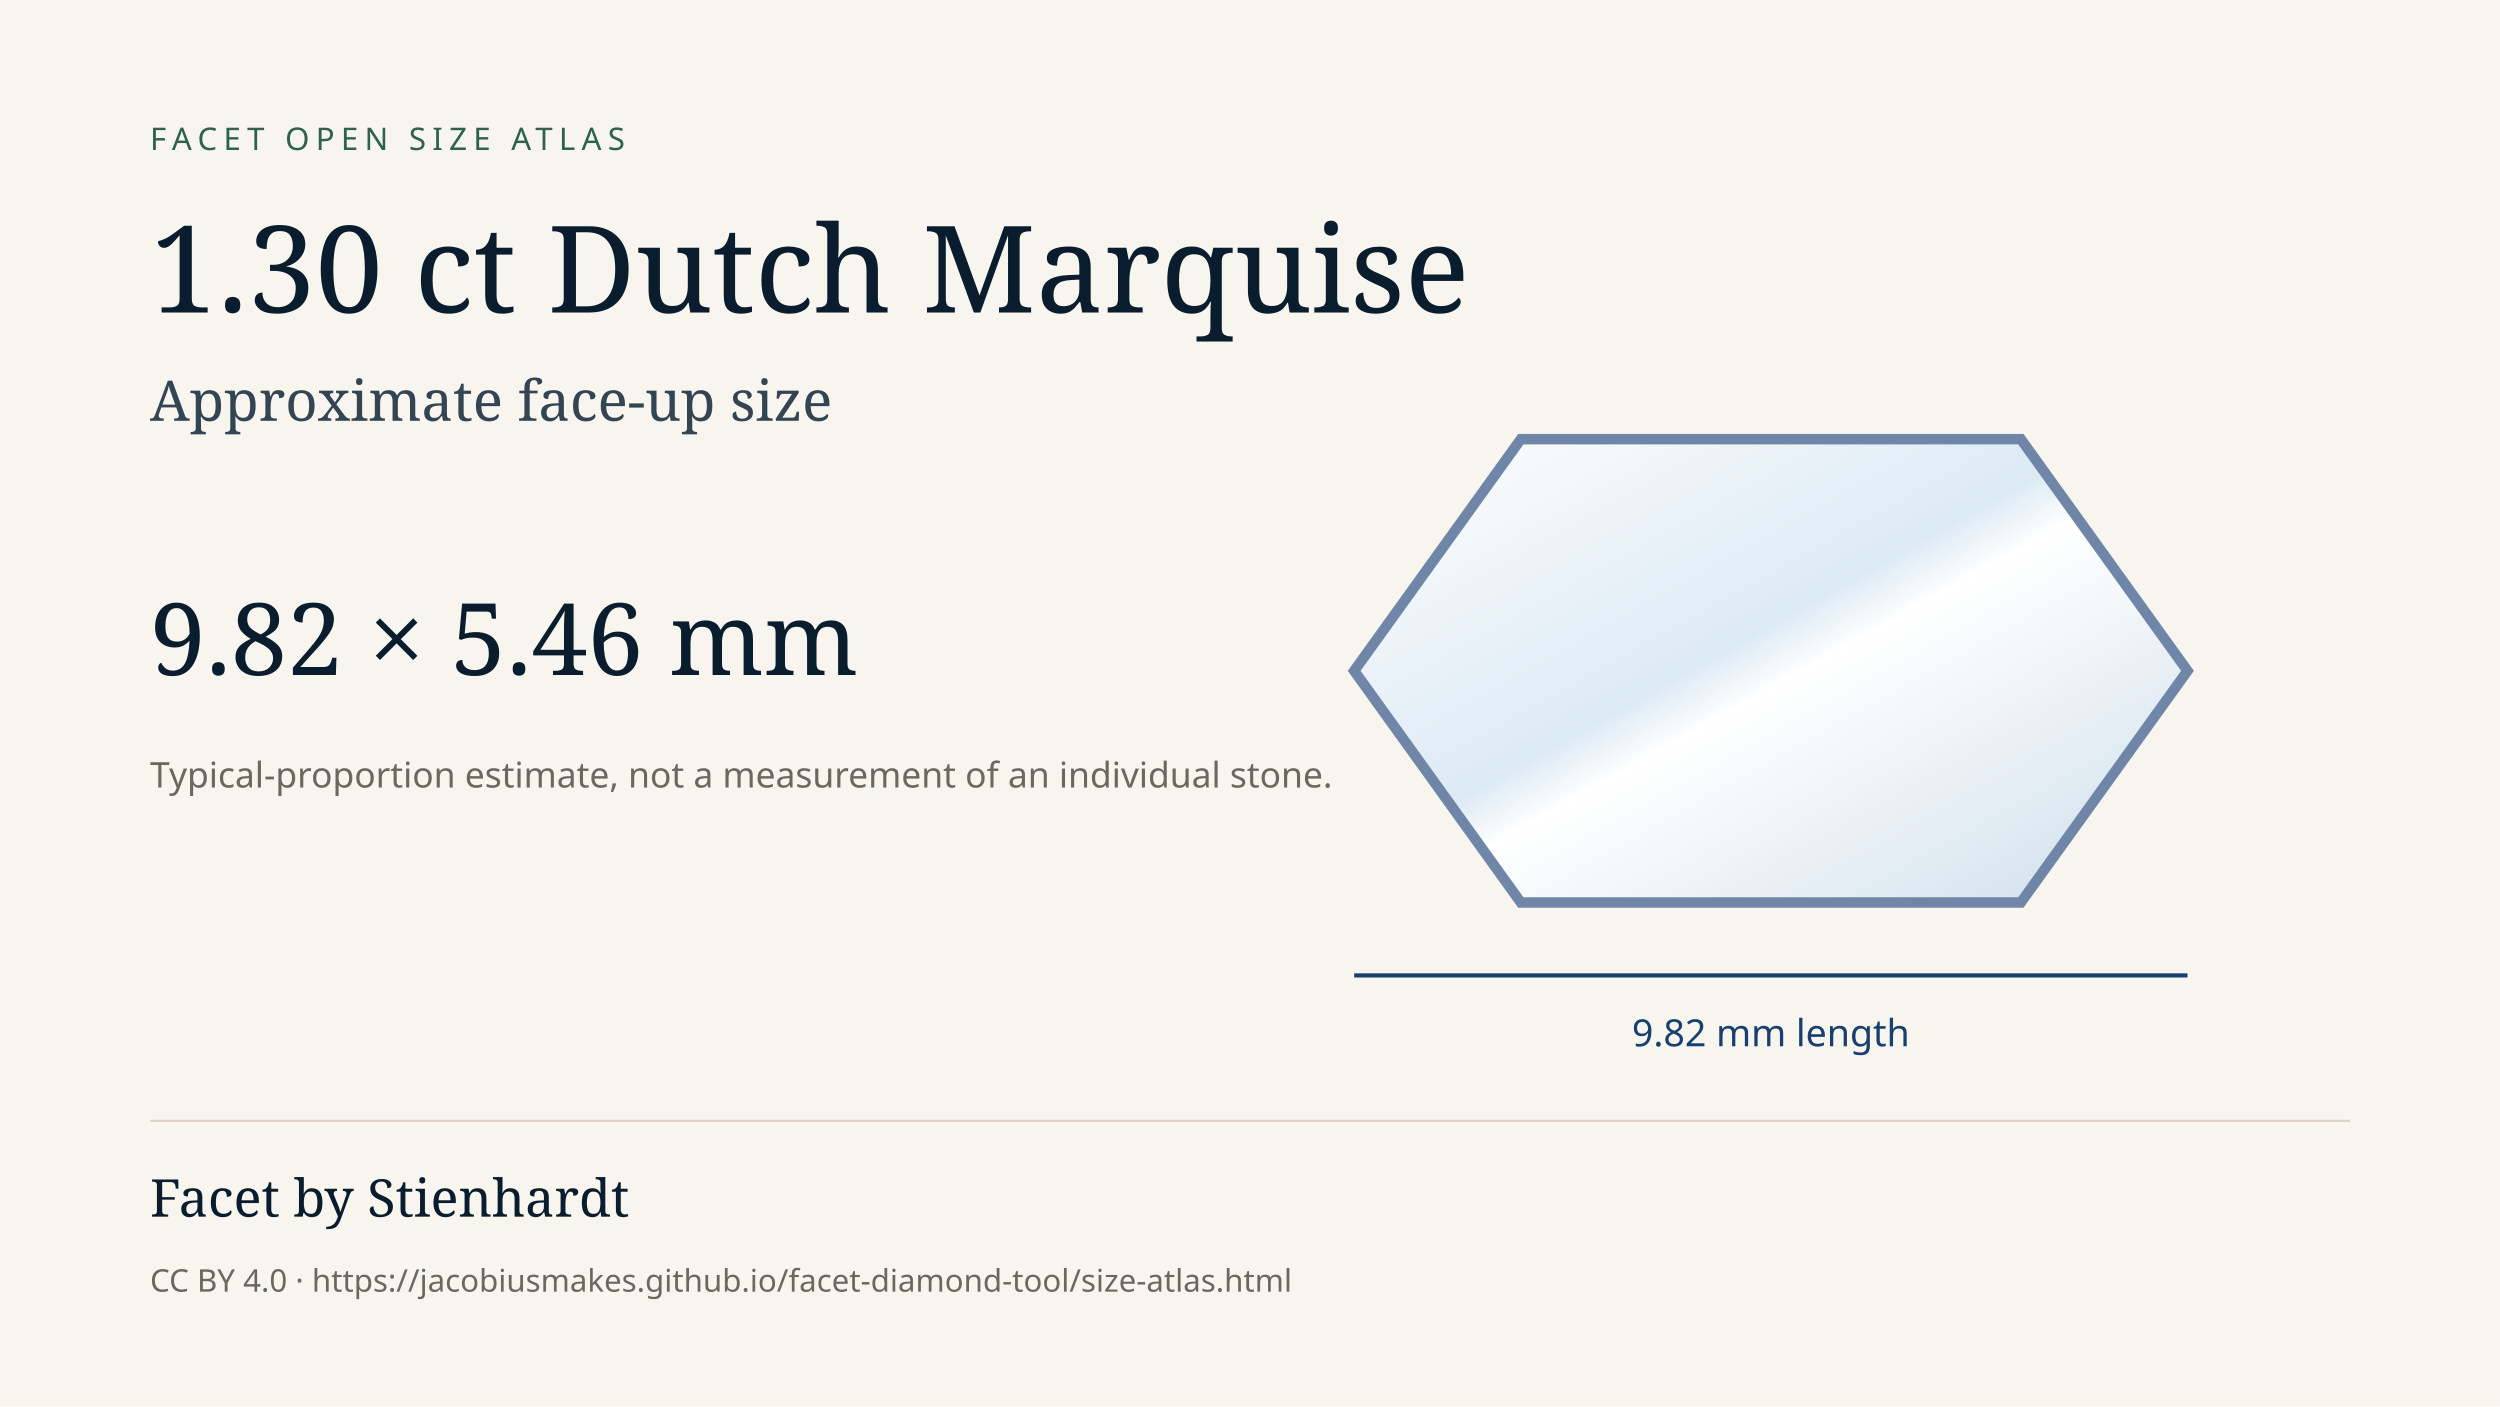
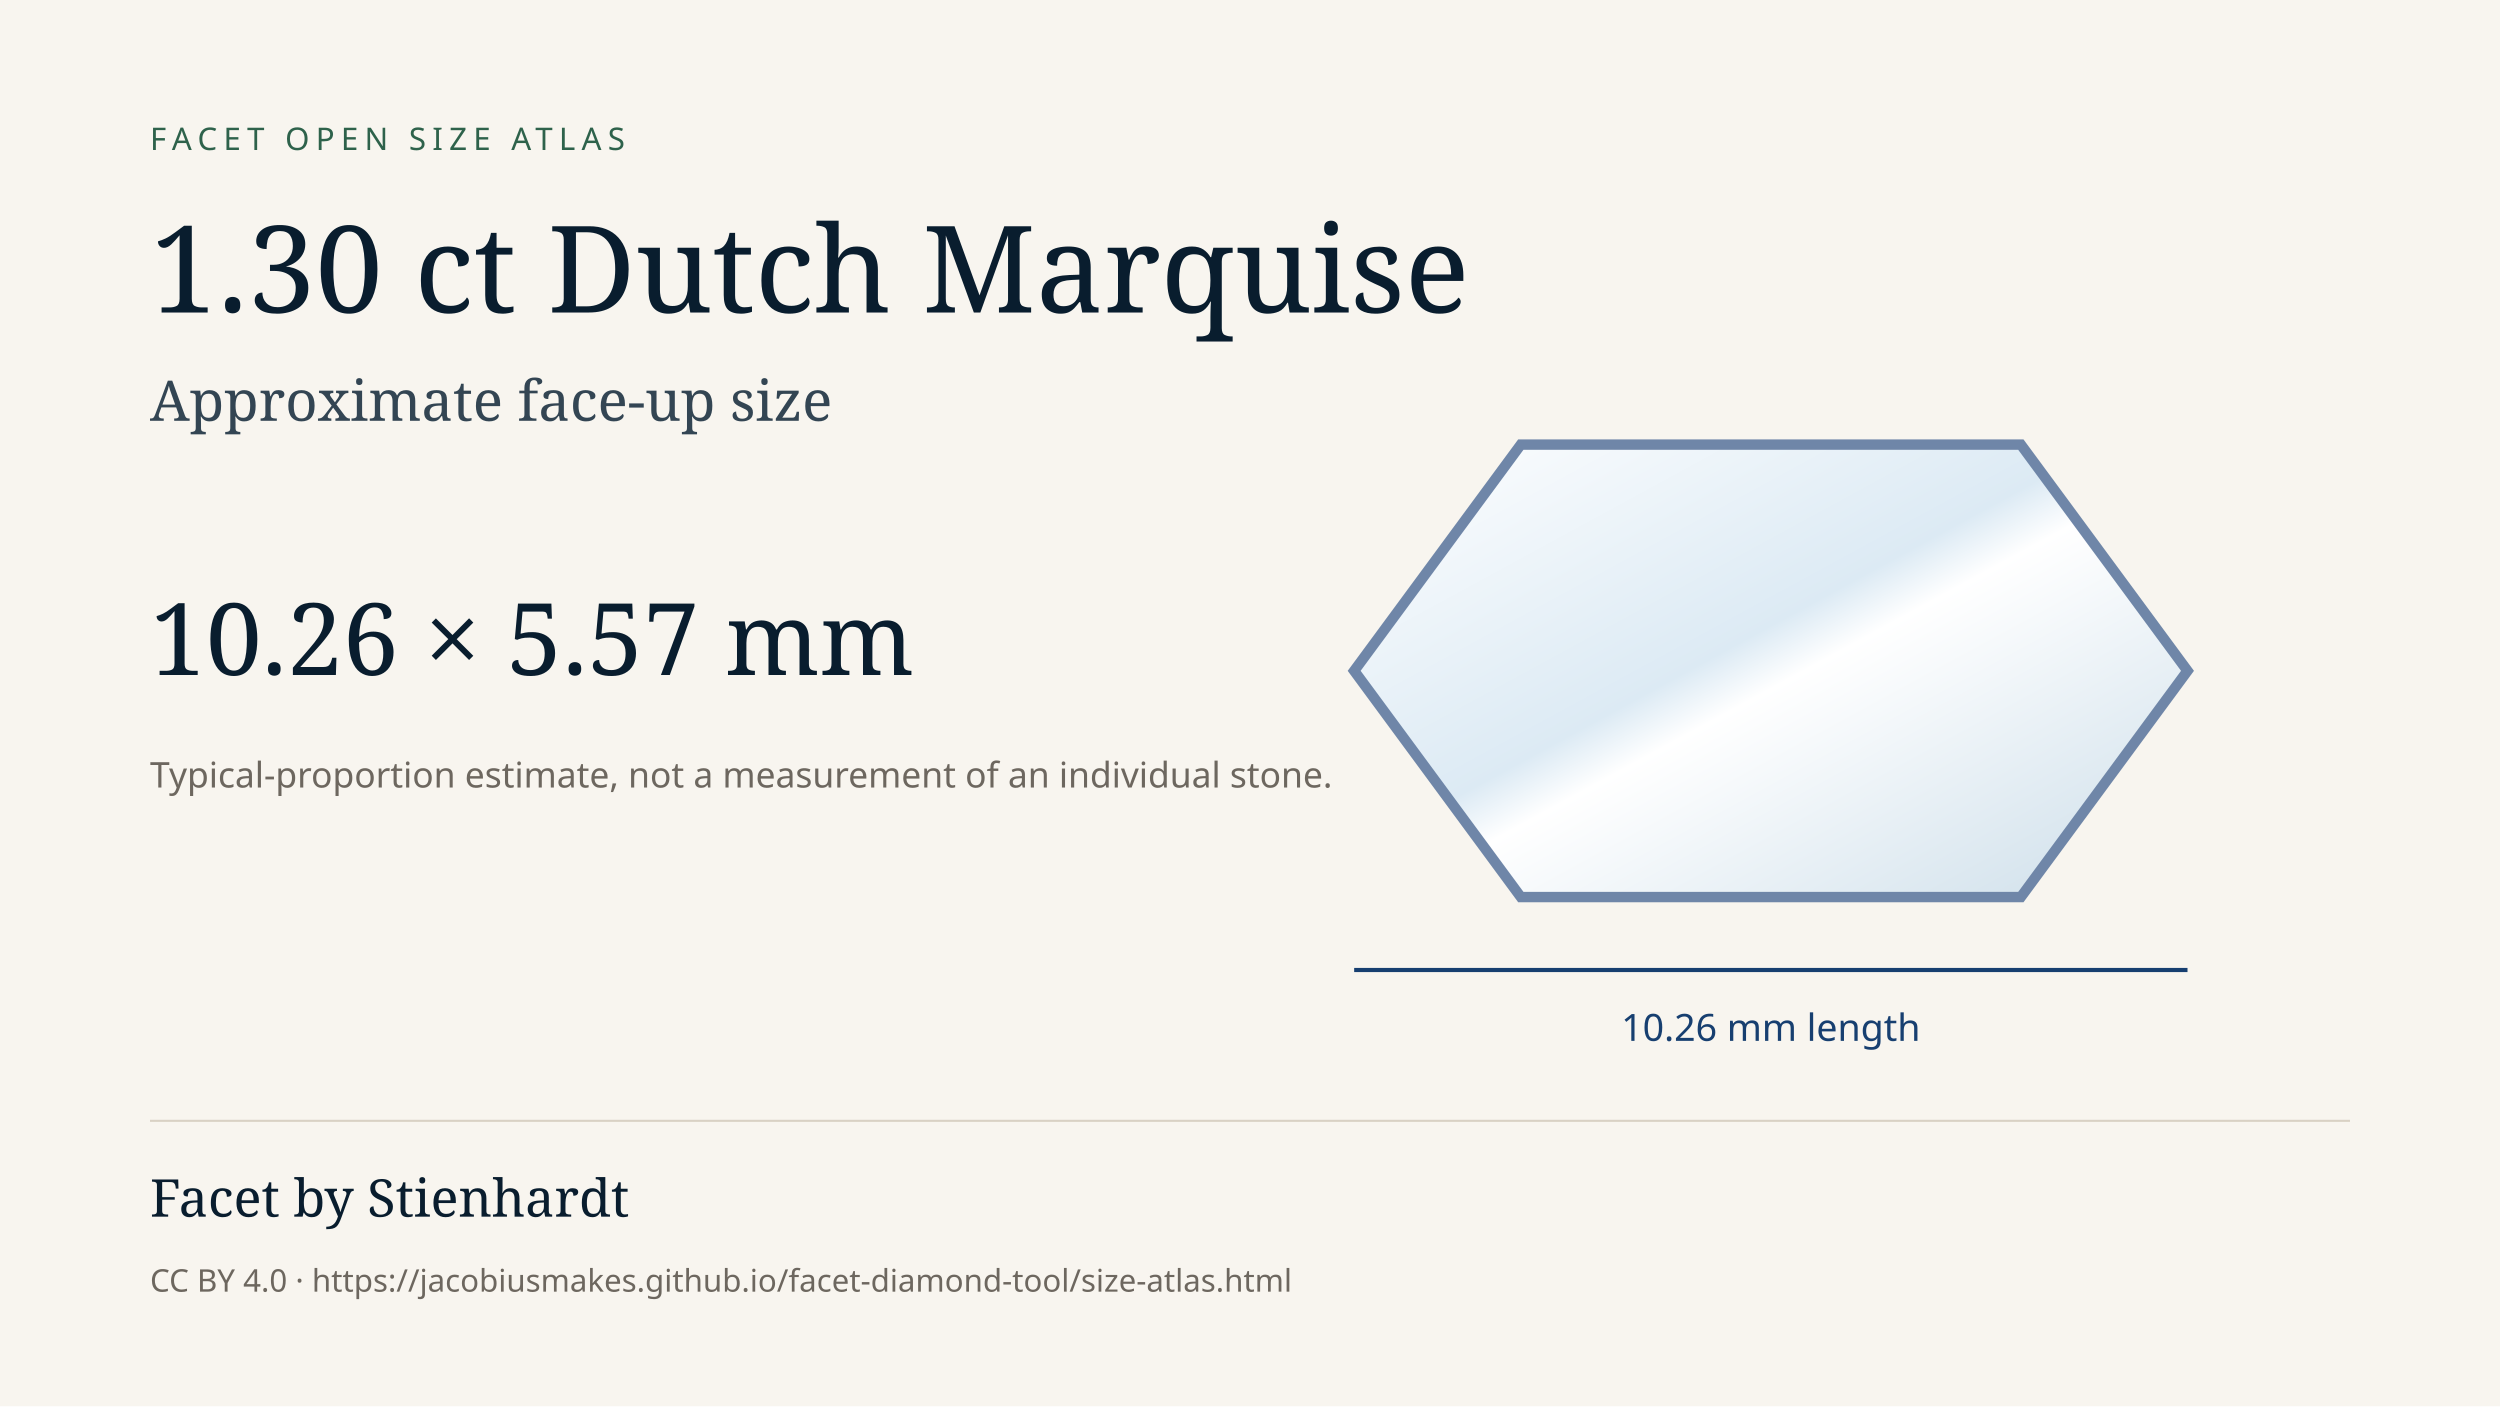
<svg xmlns="http://www.w3.org/2000/svg" width="1200" height="675" viewBox="0 0 1200 675" role="img" aria-labelledby="title description">
  <defs>
    <linearGradient id="paper" x1="0" y1="0" x2="1" y2="1">
      <stop stop-color="#fffdfa" />
      <stop offset="1" stop-color="#edf3f7" />
    </linearGradient>
    <linearGradient id="stone" x1="0" y1="0" x2="1" y2="1">
      <stop stop-color="#ffffff" />
      <stop offset="0.45" stop-color="#dceaf4" />
      <stop offset="0.52" stop-color="#ffffff" />
      <stop offset="1" stop-color="#cbdde9" />
    </linearGradient>
  </defs>
  <rect width="1200" height="675" fill="#f8f5ef" />
  <text x="72" y="72" fill="#2e624b" font-family="Verdana, sans-serif" font-size="15" letter-spacing="3">FACET OPEN SIZE ATLAS</text>
  <text x="72" y="150" fill="#091d2e" font-family="Georgia, serif" font-size="58">1.30 ct Dutch Marquise</text>
  <text x="72" y="202" fill="#334553" font-family="Georgia, serif" font-size="27">Approximate face-up size</text>
  <g fill="url(#stone)" stroke="#6f86a8" stroke-width="5">
-     <polygon points="650.0,322 730.0,210.8 970.0,210.8 1050.0,322 970.0,433.2 730.0,433.2" />
+     <polygon points="650.0,322 730.0,213.4 970.0,213.4 1050.0,322 970.0,430.6 730.0,430.6" />
  </g>
-   <line x1="650.0" y1="468.2" x2="1050.0" y2="468.2" stroke="#173f70" stroke-width="2" />
-   <text x="850" y="502.2" fill="#173f70" text-anchor="middle" font-family="Verdana, sans-serif" font-size="18">9.82 mm length</text>
-   <text x="72" y="324" fill="#091d2e" font-family="Georgia, serif" font-size="48">9.82 × 5.46 mm</text>
+   <line x1="650.0" y1="465.6" x2="1050.0" y2="465.6" stroke="#173f70" stroke-width="2" />
+   <text x="850" y="499.6" fill="#173f70" text-anchor="middle" font-family="Verdana, sans-serif" font-size="18">10.26 mm length</text>
+   <text x="72" y="324" fill="#091d2e" font-family="Georgia, serif" font-size="48">10.26 × 5.57 mm</text>
  <text x="72" y="378" fill="#6d675f" font-family="Verdana, sans-serif" font-size="17">Typical-proportion estimate, not a measurement of an individual stone.</text>
  <line x1="72" y1="538" x2="1128" y2="538" stroke="#d9d1c4" />
  <text x="72" y="584" fill="#091d2e" font-family="Georgia, serif" font-size="25">Facet by Stienhardt</text>
  <text x="72" y="620" fill="#6d675f" font-family="Verdana, sans-serif" font-size="15">CC BY 4.0 · https://jacobiusmakes.github.io/facet-diamond-tool/size-atlas.html</text>
</svg>
